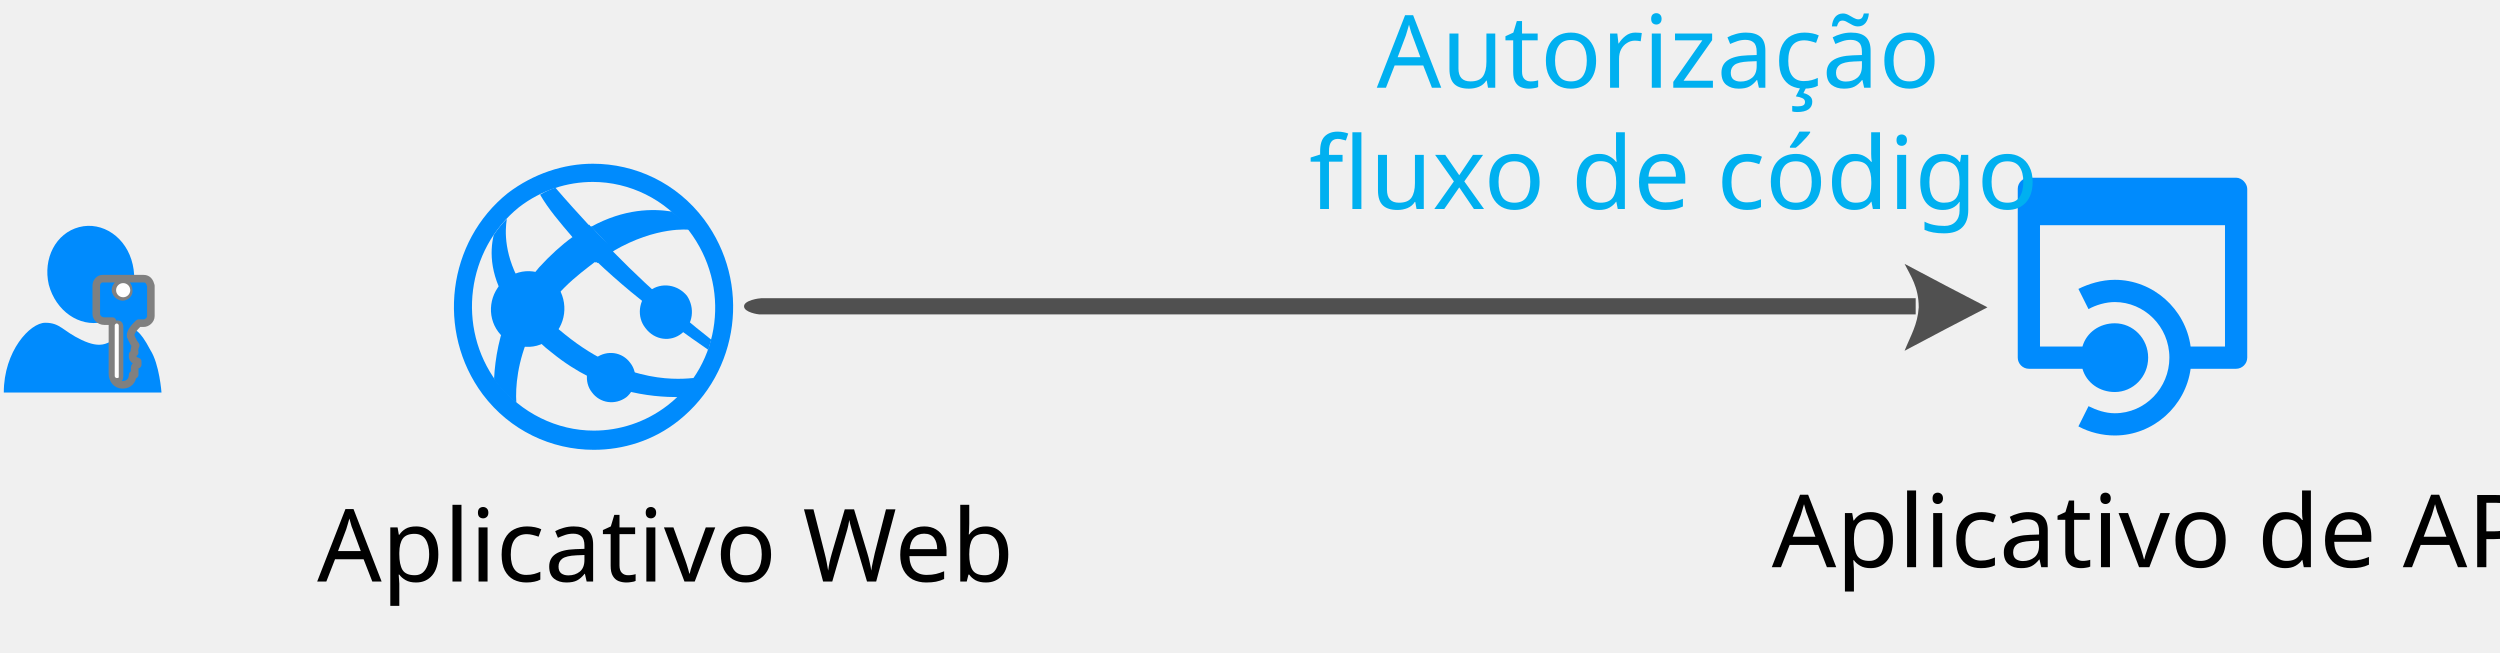
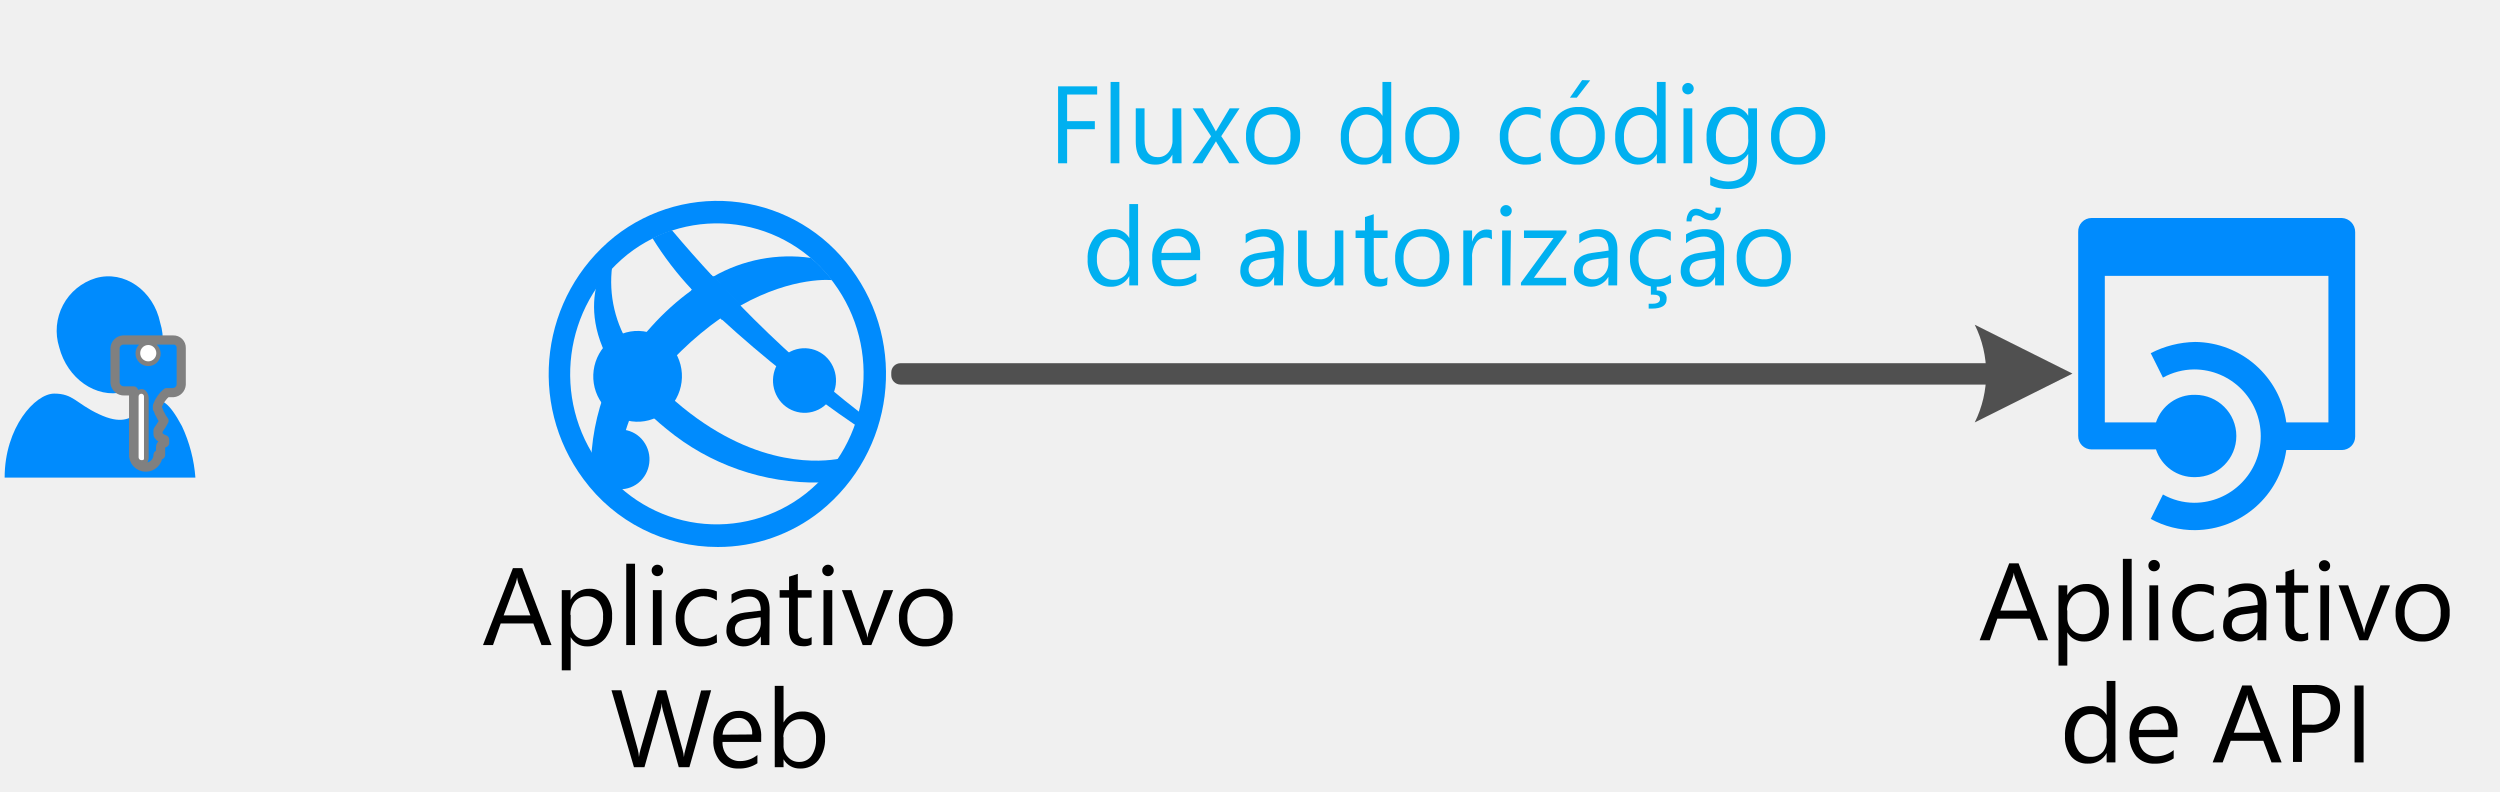
- <svg xmlns="http://www.w3.org/2000/svg" xmlns:ns1="http://schemas.microsoft.com/visio/2003/SVGExtensions/" version="1.1" x="0px" y="0px" viewBox="0 0 247.3 64.5" style="enable-background:new 0 0 247.3 64.5;" xml:space="preserve">
-   <style type="text/css">
- 	.st0{fill-rule:evenodd;clip-rule:evenodd;fill:#008BFD;}
- 	.st1{fill-rule:evenodd;clip-rule:evenodd;fill:#505050;}
- 	
- 		.st2{fill-rule:evenodd;clip-rule:evenodd;fill:#008BFD;stroke:#808080;stroke-width:0.75;stroke-linecap:round;stroke-linejoin:round;stroke-miterlimit:3;}
- 	.st3{fill-rule:evenodd;clip-rule:evenodd;fill:#FFFFFF;}
- 	.st4{fill:#505050;}
- 	.st5{enable-background:new    ;}
- 	.st6{font-family:'Calibri';}
- 	.st7{font-size:10px;}
- 	.st8{fill:none;}
- 	.st9{fill:#00B0F0;}
- 	.st10{display:none;}
- 	.st11{display:inline;}
- </style>
-   <g id="shapes">
-     <g id="group1549-1_1_" transform="translate(43.141,-20.0036)">
-       <g id="group1550-2_1_">
-         <g id="shape1551-3_1_">
-           <path class="st0" d="M22.9,60.1c-2.2,1.7-4.8,2.5-7.3,2.5c-3.6,0-7.2-1.7-9.6-4.8c-4-5.4-3-13.1,2.2-17.3      c2.2-1.7,4.8-2.5,7.3-2.5c3.6,0,7.2,1.7,9.5,4.8C29.2,48.3,28.2,56,22.9,60.1z M26.5,41.7c-2.7-3.6-6.8-5.5-11-5.5      c-2.9,0-5.9,1-8.4,2.9C1.1,43.9,0,52.8,4.6,59c2.7,3.6,6.8,5.5,11,5.5c2.9,0,5.9-0.9,8.4-2.9C30,56.8,31.2,48,26.5,41.7z" />
-         </g>
-       </g>
-       <g id="group1552-5_1_" transform="translate(4.95554,-4.39536)">
-         <g id="group1553-6_1_" transform="translate(0.341805,-0.176482)">
-           <g id="group1554-7_1_" transform="translate(0.437248,3.2685E-13)">
-             <g id="shape1555-8_1_">
-               <path class="st0" d="M3.6,57.5c-0.8-0.8-1.4-1.6-2-2.3C0.5,57.6,0.1,60.1,0,62c0.1,0.2,0.1,0.3,0.2,0.4c0.6,0.8,1.3,1.5,2,2        C2.1,62.9,2.3,60.3,3.6,57.5z" />
-             </g>
-           </g>
-           <g id="shape1556-10_1_" transform="translate(3.29213,-8.97695)">
-             <path class="st0" d="M4.9,57c-1.1,0.8-2.2,1.8-3.3,3C1,60.7,0.5,61.4,0,62.1c0.5,0.8,1.1,1.6,1.9,2.5c0.6-0.9,1.3-1.7,2.2-2.6       c1.1-1.1,2.2-1.9,3.1-2.6C6.4,58.6,5.7,57.8,4.9,57z" />
-           </g>
-           <g id="group1557-12_1_" transform="translate(9.93516,-15.1958)">
-             <g id="shape1558-13_1_">
-               <path class="st0" d="M9.8,62.5c-0.5-0.7-1.1-1.3-1.7-1.8c-1.9-0.3-4.7-0.3-8,1.5c0.8,0.8,1.5,1.6,2.2,2.4        C6.6,62.1,9.8,62.5,9.8,62.5z" />
-             </g>
-           </g>
-           <g id="group1559-15_1_" transform="translate(1.10162E-13,-9.38012)">
-             <g id="shape1560-16_1_">
-               <path class="st0" d="M2.1,64.5c0.3-0.7,0.7-1.4,1.2-2.1c-1.9-3.1-1.8-5.6-1.6-6.8c-0.5,0.5-0.9,1-1.3,1.6        C0,58.9,0,61.4,2.1,64.5z" />
-             </g>
-           </g>
-           <g id="group1561-18_1_" transform="translate(4.05148,-0.740211)">
-             <g id="shape1562-19_1_">
-               <path class="st0" d="M3.4,58.4c-0.9-0.7-1.6-1.4-2.3-2.1c-0.5,0.7-0.8,1.3-1.1,2c0.6,0.6,1.3,1.3,2.1,1.9        c4.9,4,9.8,4.4,12.6,4.4c0.2,0,1-1.2,1.5-1.9C15,62.8,9.7,63.5,3.4,58.4z" />
-             </g>
-           </g>
-           <g id="group1563-21_1_" transform="translate(2.10339,-7.03041)">
-             <g id="shape1564-22_1_">
-               <path class="st0" d="M0,62.2c0.5,0.8,1.1,1.5,2,2.4c0.3-0.6,0.7-1.3,1.1-2c-0.8-0.8-1.4-1.7-1.9-2.5C0.7,60.8,0.3,61.5,0,62.2        z" />
-             </g>
-           </g>
-           <g id="group1565-24_1_" transform="translate(10.5195,-5.3233)">
-             <g id="shape1566-25_1_">
-               <path class="st0" d="M0,55.7c4.5,4.3,9.8,7.9,11.1,8.8c0.1-0.3,0.2-0.7,0.3-1c-1.4-1.1-5.3-4.2-9.8-8.8        C1.1,55,0.6,55.3,0,55.7z" />
-             </g>
-           </g>
-           <g id="group1567-27_1_" transform="translate(4.98729,-16.4714)">
-             <g id="shape1568-28_1_">
-               <path class="st0" d="M4.9,63.4c-1.1-1.2-2.2-2.4-3.4-3.8C1,59.8,0.5,60,0,60.3c0.8,1.4,2,2.8,3.2,4.2        C3.8,64.1,4.4,63.7,4.9,63.4z" />
-             </g>
-           </g>
-           <g id="shape1569-30_1_" transform="translate(8.13763,-14.0503)">
-             <path class="st0" d="M1.9,61c-0.6,0.3-1.3,0.8-1.9,1.2c0.7,0.8,1.5,1.6,2.3,2.4c0.6-0.4,1.3-0.9,1.9-1.2       C3.4,62.6,2.6,61.8,1.9,61z" />
-           </g>
-           <g id="shape1570-32_1_" transform="translate(8.1369,-14.0039)">
-             <path class="st0" d="M1.7,60.8C1.1,61.1,0.6,61.5,0,62c0.7,0.8,1.7,1.8,2.5,2.6c0.6-0.4,1-0.8,1.6-1.1       C3.4,62.7,2.4,61.7,1.7,60.8z" />
-           </g>
-         </g>
-         <g id="group1571-34_1_" transform="translate(14.8617,-6.23662)">
-           <g id="shape1572-35_1_">
-             <path class="st0" d="M1.3,59.4C0.2,60.3,0,62,0.9,63.1c0.9,1.2,2.5,1.4,3.6,0.5c1.1-0.9,1.3-2.5,0.5-3.7       C4.1,58.8,2.5,58.5,1.3,59.4z" />
-           </g>
-         </g>
-         <g id="group1573-37_1_" transform="translate(9.65099,-2.13163E-13)">
-           <g id="shape1574-38_1_">
-             <path class="st0" d="M1.2,59.8c-1,0.8-1.2,2.4-0.4,3.4c0.8,1.1,2.3,1.3,3.4,0.5c1-0.8,1.2-2.4,0.4-3.4       C3.8,59.2,2.3,59,1.2,59.8z" />
-           </g>
-         </g>
-         <g id="group1575-40_1_" transform="translate(0,-5.36433)">
-           <g id="shape1576-41_1_">
-             <path class="st0" d="M1.9,57.4c-1.6,1.3-1.9,3.6-0.7,5.2c1.2,1.6,3.5,2,5.1,0.7S8.2,59.7,7,58C5.8,56.4,3.5,56.1,1.9,57.4z" />
-           </g>
-         </g>
-       </g>
-     </g>
-     <g id="shape1578-49_1_" transform="translate(214.796,-21.421)">
-       <path class="st0" d="M6.4,39h-20.5c-0.6,0-1.1,0.5-1.1,1.1v16.7c0,0.6,0.5,1.1,1.1,1.1h5.3c0.4,1.4,1.7,2.3,3.2,2.3    c1.8,0,3.3-1.5,3.3-3.4s-1.5-3.4-3.3-3.4c-1.5,0-2.8,0.9-3.2,2.3H-13v-12H5.3v12H1.9c-0.5-3.7-3.7-6.6-7.5-6.6    c-1.3,0-2.6,0.4-3.6,0.9l1,2c0.7-0.4,1.7-0.7,2.6-0.7c2.9,0,5.4,2.4,5.4,5.5c0,3-2.4,5.5-5.4,5.5c-0.9,0-1.8-0.3-2.6-0.7l-1,2    c1.1,0.6,2.4,0.9,3.6,0.9c3.8,0,7-2.9,7.5-6.6h4.5c0.6,0,1.1-0.5,1.1-1.1V40.1C7.5,39.6,7,39,6.4,39z" />
-     </g>
-     <g id="shape1579-52_1_" transform="translate(73.5133,-41.2635)">
-       <g transform="scale(-2.68,-2.68) ">
-         <g id="lend5_1_">
-           <path class="st1" d="M115,67.6l8,4l-8,4C116.3,73.1,116.3,70.1,115,67.6" />
-         </g>
-       </g>
-     </g>
-     <g id="group1580-58_1_" transform="translate(0.375,-25.6729)">
-       <g id="group1581-59_1_">
-         <g id="group1582-60_1_">
-           <g id="group1583-61_1_" transform="translate(3.8518,-6.4617)">
-             <g id="shape1584-62_1_">
-               <path class="st0" d="M3.6,54.6c-2.3,0.6-3.6,3.1-3,5.7c0.7,2.6,3,4.2,5.3,3.7c2.3-0.6,3.6-3.1,3-5.7C8.3,55.6,5.9,54,3.6,54.6        z" />
-             </g>
-           </g>
-           <g id="group1585-64_1_">
-             <g id="shape1586-65_1_">
-               <path class="st0" d="M12.4,58.2c-0.4,0-0.9,0.8-1.5,1.1c-0.7,0.3-1.3,0.9-3.2,0c-1.9-0.9-2.1-1.7-3.6-1.7        c-1.5,0-4.1,2.8-4.1,6.9h15.6c0,0-0.2-2.8-1.1-4.2C13.4,58.2,12.9,58.2,12.4,58.2z" />
-             </g>
-           </g>
-         </g>
-       </g>
-       <g id="group1587-67_1_" transform="translate(9.0485,-0.85947)">
-         <g id="shape1588-68_1_">
-           <path class="st2" d="M4.8,54.1H0.7c-0.3,0-0.6,0.3-0.6,0.7v2.8c0,0.3,0.3,0.7,0.8,0.7h0.8v5.2c0,0.6,0.4,1.1,1,1.1s1-0.4,1-1      c0.1,0,0.2,0,0.2,0s0-0.5,0-0.7c0-0.2,0.3-0.3,0.3-0.3v-0.3c-0.3-0.1-0.5-0.3-0.5-0.4v-0.3c0.1-0.1,0.2-0.2,0.2-0.2      C3.8,61.1,4,60.7,4,60.7s-0.3-0.4-0.3-0.5c-0.1-0.1-0.1-0.3-0.2-0.4v-0.2c0.1-0.5,0.8-1.1,0.8-1.1h0.5c0.3,0,0.7-0.3,0.7-0.7v-3      C5.4,54.4,5.2,54.1,4.8,54.1z M2.4,63.7c0,0.2,0,0.3-0.2,0.3C2,64,2,63.8,2,63.7v-4.8c0-0.2,0.1-0.3,0.2-0.3      c0.2,0,0.2,0.2,0.2,0.3V63.7z M2.7,55.9c-0.3,0-0.7-0.3-0.7-0.7c0-0.3,0.3-0.7,0.7-0.7c0.3,0,0.6,0.3,0.6,0.7      C3.4,55.5,3.1,55.9,2.7,55.9z" />
-         </g>
-         <g id="shape1589-70_1_" transform="translate(1.92482,-0.570755)">
-           <path class="st3" d="M0.2,64.5c-0.1,0-0.2-0.1-0.2-0.2v-5c0-0.1,0.1-0.2,0.2-0.2s0.2,0.1,0.2,0.2v5.1      C0.4,64.5,0.3,64.5,0.2,64.5z" />
-         </g>
-         <g id="shape1590-72_1_" transform="translate(2.05993,-8.66317)">
-           <ellipse class="st3" cx="0.7" cy="63.9" rx="0.7" ry="0.7" />
-         </g>
-       </g>
-     </g>
-     <path class="st4" d="M189.6,29.5c-46.6,0-111.7,0-114.3,0c-0.2,0-1.7,0.2-1.7,0.8c0,0.6,1.4,0.8,1.5,0.8c6.7,0,9.3,0,15.6,0   c6.5,0,13.4,0,19.9,0c6.4,0,12.5,0,18.9,0c6.5,0,13.1,0,19.6,0c7.8,0,12.7,0,19.1,0c6.5,0,13.4,0,19.9,0c0.5,0,0.9,0,1.4,0V29.5z" />
-     <g>
-       <path class="st4" d="M189.8,30.4c0-2-0.8-3.1-1.4-4.3c2.8,1.5,5.5,2.9,8.2,4.3c-2.7,1.4-5.4,2.8-8.2,4.3    C189,33.2,189.7,32.1,189.8,30.4z" />
-     </g>
-   </g>
-   <g id="txt">
-     <g id="group1549-1_2_" transform="translate(43.141,-20.0036)">
-       <g id="shape1549-43_2_">
-         <text transform="matrix(1 0 0 1 -11.7661 77.53)" class="st5 st6 st7">Aplicativo Web<ns1:paragraph ns1:horizAlign="1" />
-           <ns1:tabList />
-         </text>
-       </g>
-     </g>
-     <g id="shape1578-49_2_" transform="translate(214.796,-21.421)">
-       <text transform="matrix(1 0 0 1 -39.5303 77.53)" class="st5 st6 st7">Aplicativo de API<ns1:paragraph ns1:horizAlign="1" />
-         <ns1:tabList />
-       </text>
-     </g>
-     <rect x="123.6" y="1.9" class="st8" width="73.6" height="21.6" />
-     <text transform="matrix(1 0 0 1 136.1927 8.6768)">
-       <tspan x="0" y="0" class="st9 st6 st7">Autorização</tspan>
-       <tspan x="-6.7" y="12" class="st9 st6 st7">fluxo de código</tspan>
-     </text>
-   </g>
-   <g id="source" class="st10">
-     <g class="st11">
-       <g id="group1549-1" transform="translate(43.141,-20.0036)">
-         <g id="group1550-2">
-           <g id="shape1551-3">
-             <path class="st0" d="M22.9,60.1c-2.2,1.7-4.8,2.5-7.3,2.5c-3.6,0-7.2-1.7-9.6-4.8c-4-5.4-3-13.1,2.2-17.3       c2.2-1.7,4.8-2.5,7.3-2.5c3.6,0,7.2,1.7,9.5,4.8C29.2,48.3,28.2,56,22.9,60.1z M26.5,41.7c-2.7-3.6-6.8-5.5-11-5.5       c-2.9,0-5.9,1-8.4,2.9C1.1,43.9,0,52.8,4.6,59c2.7,3.6,6.8,5.5,11,5.5c2.9,0,5.9-0.9,8.4-2.9C30,56.8,31.2,48,26.5,41.7z" />
-           </g>
-         </g>
-         <g id="group1552-5" transform="translate(4.95554,-4.39536)">
-           <g id="group1553-6" transform="translate(0.341805,-0.176482)">
-             <g id="group1554-7" transform="translate(0.437248,3.2685E-13)">
-               <g id="shape1555-8">
-                 <path class="st0" d="M3.6,57.5c-0.8-0.8-1.4-1.6-2-2.3C0.5,57.6,0.1,60.1,0,62c0.1,0.2,0.1,0.3,0.2,0.4c0.6,0.8,1.3,1.5,2,2         C2.1,62.9,2.3,60.3,3.6,57.5z" />
-               </g>
-             </g>
-             <g id="shape1556-10" transform="translate(3.29213,-8.97695)">
-               <path class="st0" d="M4.9,57c-1.1,0.8-2.2,1.8-3.3,3C1,60.7,0.5,61.4,0,62.1c0.5,0.8,1.1,1.6,1.9,2.5c0.6-0.9,1.3-1.7,2.2-2.6        c1.1-1.1,2.2-1.9,3.1-2.6C6.4,58.6,5.7,57.8,4.9,57z" />
-             </g>
-             <g id="group1557-12" transform="translate(9.93516,-15.1958)">
-               <g id="shape1558-13">
-                 <path class="st0" d="M9.8,62.5c-0.5-0.7-1.1-1.3-1.7-1.8c-1.9-0.3-4.7-0.3-8,1.5c0.8,0.8,1.5,1.6,2.2,2.4         C6.6,62.1,9.8,62.5,9.8,62.5z" />
-               </g>
-             </g>
-             <g id="group1559-15" transform="translate(1.10162E-13,-9.38012)">
-               <g id="shape1560-16">
-                 <path class="st0" d="M2.1,64.5c0.3-0.7,0.7-1.4,1.2-2.1c-1.9-3.1-1.8-5.6-1.6-6.8c-0.5,0.5-0.9,1-1.3,1.6         C0,58.9,0,61.4,2.1,64.5z" />
-               </g>
-             </g>
-             <g id="group1561-18" transform="translate(4.05148,-0.740211)">
-               <g id="shape1562-19">
-                 <path class="st0" d="M3.4,58.4c-0.9-0.7-1.6-1.4-2.3-2.1c-0.5,0.7-0.8,1.3-1.1,2c0.6,0.6,1.3,1.3,2.1,1.9         c4.9,4,9.8,4.4,12.6,4.4c0.2,0,1-1.2,1.5-1.9C15,62.8,9.7,63.5,3.4,58.4z" />
-               </g>
-             </g>
-             <g id="group1563-21" transform="translate(2.10339,-7.03041)">
-               <g id="shape1564-22">
-                 <path class="st0" d="M0,62.2c0.5,0.8,1.1,1.5,2,2.4c0.3-0.6,0.7-1.3,1.1-2c-0.8-0.8-1.4-1.7-1.9-2.5         C0.7,60.8,0.3,61.5,0,62.2z" />
-               </g>
-             </g>
-             <g id="group1565-24" transform="translate(10.5195,-5.3233)">
-               <g id="shape1566-25">
-                 <path class="st0" d="M0,55.7c4.5,4.3,9.8,7.9,11.1,8.8c0.1-0.3,0.2-0.7,0.3-1c-1.4-1.1-5.3-4.2-9.8-8.8         C1.1,55,0.6,55.3,0,55.7z" />
-               </g>
-             </g>
-             <g id="group1567-27" transform="translate(4.98729,-16.4714)">
-               <g id="shape1568-28">
-                 <path class="st0" d="M4.9,63.4c-1.1-1.2-2.2-2.4-3.4-3.8C1,59.8,0.5,60,0,60.3c0.8,1.4,2,2.8,3.2,4.2         C3.8,64.1,4.4,63.7,4.9,63.4z" />
-               </g>
-             </g>
-             <g id="shape1569-30" transform="translate(8.13763,-14.0503)">
-               <path class="st0" d="M1.9,61c-0.6,0.3-1.3,0.8-1.9,1.2c0.7,0.8,1.5,1.6,2.3,2.4c0.6-0.4,1.3-0.9,1.9-1.2        C3.4,62.6,2.6,61.8,1.9,61z" />
-             </g>
-             <g id="shape1570-32" transform="translate(8.1369,-14.0039)">
-               <path class="st0" d="M1.7,60.8C1.1,61.1,0.6,61.5,0,62c0.7,0.8,1.7,1.8,2.5,2.6c0.6-0.4,1-0.8,1.6-1.1        C3.4,62.7,2.4,61.7,1.7,60.8z" />
-             </g>
-           </g>
-           <g id="group1571-34" transform="translate(14.8617,-6.23662)">
-             <g id="shape1572-35">
-               <path class="st0" d="M1.3,59.4C0.2,60.3,0,62,0.9,63.1c0.9,1.2,2.5,1.4,3.6,0.5c1.1-0.9,1.3-2.5,0.5-3.7        C4.1,58.8,2.5,58.5,1.3,59.4z" />
-             </g>
-           </g>
-           <g id="group1573-37" transform="translate(9.65099,-2.13163E-13)">
-             <g id="shape1574-38">
-               <path class="st0" d="M1.2,59.8c-1,0.8-1.2,2.4-0.4,3.4c0.8,1.1,2.3,1.3,3.4,0.5c1-0.8,1.2-2.4,0.4-3.4        C3.8,59.2,2.3,59,1.2,59.8z" />
-             </g>
-           </g>
-           <g id="group1575-40" transform="translate(0,-5.36433)">
-             <g id="shape1576-41">
-               <path class="st0" d="M1.9,57.4c-1.6,1.3-1.9,3.6-0.7,5.2c1.2,1.6,3.5,2,5.1,0.7S8.2,59.7,7,58C5.8,56.4,3.5,56.1,1.9,57.4z" />
-             </g>
-           </g>
-         </g>
-         <g id="shape1549-43">
-           <text transform="matrix(1 0 0 1 -3.25 77.53)" class="st5 st6 st7">Aplicativo Web<ns1:paragraph ns1:horizAlign="1" />
-             <ns1:tabList />
-           </text>
-         </g>
-       </g>
-       <g id="shape1577-45" transform="translate(132.748,-42.5233)">
-         <rect x="0" y="44.5" class="st8" width="80.5" height="20" />
-         <text transform="matrix(1 0 0 1 12.44 51.52)" class="st9 st6 st7">Autorização</text>
-         <text transform="matrix(1 0 0 1 20.36 63.5201)" class="st9 st6 st7">fluxo de código</text>
-         <ns1:paragraph ns1:horizAlign="1" />
-         <ns1:tabList />
-       </g>
-       <g id="shape1578-49" transform="translate(214.796,-21.421)">
-         <path class="st0" d="M21.6,39H1.1C0.5,39,0,39.5,0,40.1v16.7C0,57.5,0.5,58,1.1,58h5.3c0.4,1.4,1.7,2.3,3.2,2.3     c1.8,0,3.3-1.5,3.3-3.4s-1.5-3.4-3.3-3.4c-1.5,0-2.8,0.9-3.2,2.3H2.2v-12h18.3v12H17c-0.5-3.7-3.7-6.6-7.5-6.6     c-1.3,0-2.5,0.4-3.6,0.9l1,2c0.7-0.4,1.7-0.7,2.6-0.7c2.9,0,5.4,2.4,5.4,5.5c0,3-2.4,5.5-5.4,5.5c-0.9,0-1.8-0.3-2.6-0.7l-1,2     c1.1,0.6,2.4,0.9,3.6,0.9c3.8,0,7-2.9,7.5-6.6h4.5c0.6,0,1.1-0.5,1.1-1.1V40.1C22.7,39.6,22.2,39,21.6,39z" />
-         <text transform="matrix(1 0 0 1 -4.67 77.53)" class="st5 st6 st7">Aplicativo de API<ns1:paragraph ns1:horizAlign="1" />
-           <ns1:tabList />
-         </text>
-       </g>
-       <g id="shape1579-52" transform="translate(73.5133,-41.2635)">
-         <g transform="scale(-2.68,-2.68) ">
-           <g id="lend5">
-             <path class="st1" d="M132.8,67.6l8,4l-8,4C134.1,73.1,134.1,70.1,132.8,67.6" />
-           </g>
-         </g>
-       </g>
-       <g id="group1580-58" transform="translate(0.375,-25.6729)">
-         <g id="group1581-59">
-           <g id="group1582-60">
-             <g id="group1583-61" transform="translate(3.8518,-6.4617)">
-               <g id="shape1584-62">
-                 <path class="st0" d="M3.6,54.6c-2.3,0.6-3.6,3.1-3,5.7c0.7,2.6,3,4.2,5.3,3.7c2.3-0.6,3.6-3.1,3-5.7         C8.3,55.6,5.9,54,3.6,54.6z" />
-               </g>
-             </g>
-             <g id="group1585-64">
-               <g id="shape1586-65">
-                 <path class="st0" d="M12.4,58.2c-0.4,0-0.9,0.8-1.5,1.1c-0.7,0.3-1.3,0.9-3.2,0c-1.9-0.9-2.1-1.7-3.6-1.7         c-1.5,0-4.1,2.8-4.1,6.9h15.6c0,0-0.2-2.8-1.1-4.2C13.4,58.2,12.9,58.2,12.4,58.2z" />
-               </g>
-             </g>
-           </g>
-         </g>
-         <g id="group1587-67" transform="translate(9.0485,-0.85947)">
-           <g id="shape1588-68">
-             <path class="st2" d="M4.8,54.1H0.7c-0.3,0-0.6,0.3-0.6,0.7v2.8c0,0.3,0.3,0.7,0.8,0.7h0.8v5.2c0,0.6,0.4,1.1,1,1.1s1-0.4,1-1       c0.1,0,0.2,0,0.2,0s0-0.5,0-0.7c0-0.2,0.3-0.3,0.3-0.3v-0.3c-0.3-0.1-0.5-0.3-0.5-0.4v-0.3c0.1-0.1,0.2-0.2,0.2-0.2       C3.8,61.1,4,60.7,4,60.7s-0.3-0.4-0.3-0.5c-0.1-0.1-0.1-0.3-0.2-0.4v-0.2c0.1-0.5,0.8-1.1,0.8-1.1h0.5c0.3,0,0.7-0.3,0.7-0.7       v-3C5.4,54.4,5.2,54.1,4.8,54.1z M2.4,63.7c0,0.2,0,0.3-0.2,0.3C2,64,2,63.8,2,63.7v-4.8c0-0.2,0.1-0.3,0.2-0.3       c0.2,0,0.2,0.2,0.2,0.3V63.7z M2.7,55.9c-0.3,0-0.7-0.3-0.7-0.7c0-0.3,0.3-0.7,0.7-0.7c0.3,0,0.6,0.3,0.6,0.7       C3.4,55.5,3.1,55.9,2.7,55.9z" />
-           </g>
-           <g id="shape1589-70" transform="translate(1.92482,-0.570755)">
-             <path class="st3" d="M0.2,64.5c-0.1,0-0.2-0.1-0.2-0.2v-5c0-0.1,0.1-0.2,0.2-0.2s0.2,0.1,0.2,0.2v5.1       C0.4,64.5,0.3,64.5,0.2,64.5z" />
-           </g>
-           <g id="shape1590-72" transform="translate(2.05993,-8.66317)">
-             <ellipse class="st3" cx="0.7" cy="63.9" rx="0.7" ry="0.7" />
-           </g>
-         </g>
-       </g>
-     </g>
-   </g>
+ <svg xmlns="http://www.w3.org/2000/svg" width="204.71" height="64.78" viewBox="0 0 204.71 64.78">
+   <path d="M66,40.4a11.81,11.81,0,0,1-16.84-2.29,12.56,12.56,0,0,1,2.24-17.29,11.82,11.82,0,0,1,16.84,2.3A12.54,12.54,0,0,1,66,40.4ZM69.69,22a13.57,13.57,0,0,0-19.36-2.63,14.43,14.43,0,0,0-2.55,19.87,13.62,13.62,0,0,0,11,5.55,13.45,13.45,0,0,0,8.39-2.92A14.44,14.44,0,0,0,69.69,22Z" fill="#008bfd" fill-rule="evenodd" />
+   <path d="M52.06,33.18a17,17,0,0,1-2-2.35,18.28,18.28,0,0,0-1.66,6.88c.11.16.11.29.23.44a12.55,12.55,0,0,0,2,2.05A14.13,14.13,0,0,1,52.06,33.18Z" fill="#008bfd" fill-rule="evenodd" />
+   <path d="M56.67,23.74a21,21,0,0,0-3.33,3,15.71,15.71,0,0,0-1.61,2.05,15.42,15.42,0,0,0,1.9,2.46,16.32,16.32,0,0,1,2.2-2.56A26.47,26.47,0,0,1,59,26.06C58.16,25.3,57.38,24.53,56.67,23.74Z" fill="#008bfd" fill-rule="evenodd" />
+   <path d="M68.14,22.94a12,12,0,0,0-1.73-1.82,12.53,12.53,0,0,0-8,1.53c.76.84,1.51,1.63,2.24,2.36C65,22.58,68.14,22.94,68.14,22.94Z" fill="#008bfd" fill-rule="evenodd" />
+   <path d="M50.54,30.63a19.82,19.82,0,0,1,1.19-2.06,9.84,9.84,0,0,1-1.6-6.79,13.09,13.09,0,0,0-1.29,1.6C48.46,25,48.44,27.55,50.54,30.63Z" fill="#008bfd" fill-rule="evenodd" />
+   <path d="M55.9,33.36a21.6,21.6,0,0,1-2.27-2.14,14.25,14.25,0,0,0-1.14,2,23.54,23.54,0,0,0,2.09,1.91,19.12,19.12,0,0,0,12.56,4.38,9,9,0,0,0,1.54-1.94C67.45,37.78,62.19,38.47,55.9,33.36Z" fill="#008bfd" fill-rule="evenodd" />
+   <path d="M50.54,30.82a15.72,15.72,0,0,0,2,2.35,15.36,15.36,0,0,1,1.14-2,15.42,15.42,0,0,1-1.9-2.46A15.58,15.58,0,0,0,50.54,30.82Z" fill="#008bfd" fill-rule="evenodd" />
+   <path d="M59,26.06a97,97,0,0,0,11.15,8.82,9.82,9.82,0,0,0,.33-1.05A95.51,95.51,0,0,1,60.61,25Q59.82,25.46,59,26.06Z" fill="#008bfd" fill-rule="evenodd" />
+   <path d="M58.38,22.65q-1.65-1.77-3.36-3.8a10.05,10.05,0,0,0-1.59.66,26.3,26.3,0,0,0,3.24,4.22A17.22,17.22,0,0,1,58.38,22.65Z" fill="#008bfd" fill-rule="evenodd" />
+   <path d="M58.45,22.61a18.74,18.74,0,0,0-1.87,1.19c.72.78,1.45,1.59,2.25,2.35.57-.4,1.34-.88,1.87-1.18C60,24.24,59.21,23.45,58.45,22.61Z" fill="#008bfd" fill-rule="evenodd" />
+   <path d="M58.25,22.51a16.24,16.24,0,0,0-1.67,1.12c.72.79,1.74,1.81,2.54,2.57.57-.4,1.05-.8,1.58-1.11C60,24.37,59,23.34,58.25,22.51Z" fill="#008bfd" fill-rule="evenodd" />
+   <path d="M64.3,29.06a2.7,2.7,0,0,0-.48,3.7,2.56,2.56,0,0,0,3.63.51,2.72,2.72,0,0,0,.48-3.72A2.55,2.55,0,0,0,64.3,29.06Z" fill="#008bfd" fill-rule="evenodd" />
+   <path d="M49.34,35.67a2.52,2.52,0,0,0-.45,3.44,2.37,2.37,0,0,0,3.36.45,2.49,2.49,0,0,0,.44-3.43A2.36,2.36,0,0,0,49.34,35.67Z" fill="#008bfd" fill-rule="evenodd" />
+   <path d="M50,27.86a3.79,3.79,0,0,0-.68,5.21,3.58,3.58,0,0,0,5.1.7,3.8,3.8,0,0,0,.67-5.23A3.59,3.59,0,0,0,50,27.86Z" fill="#008bfd" fill-rule="evenodd" />
+   <path d="M191.76,17.85h-20.5A1.1,1.1,0,0,0,170.17,19V35.7a1.09,1.09,0,0,0,1.09,1.1h5.28a3.29,3.29,0,0,0,3.21,2.27,3.37,3.37,0,0,0,0-6.74,3.29,3.29,0,0,0-3.21,2.26h-4.19v-12h18.31v12h-3.45A7.61,7.61,0,0,0,179.75,28a8.25,8.25,0,0,0-3.64.92l1,2a5.39,5.39,0,0,1,2.55-.67,5.46,5.46,0,0,1,0,10.92,5.28,5.28,0,0,1-2.55-.68l-1,2a7.4,7.4,0,0,0,3.64.92,7.61,7.61,0,0,0,7.46-6.56h4.55a1.09,1.09,0,0,0,1.09-1.1V19A1.14,1.14,0,0,0,191.76,17.85Z" fill="#008bfd" fill-rule="evenodd" />
+   <path d="M161.7,26.59l8,4-8,4a9,9,0,0,0,0-8" fill="#505050" fill-rule="evenodd" />
+   <path d="M7.85,22.77a4.5,4.5,0,0,0-3,5.67c.66,2.55,3,4.21,5.27,3.66a4.49,4.49,0,0,0,3-5.66C12.57,23.77,10.16,22.11,7.85,22.77Z" fill="#008bfd" fill-rule="evenodd" />
+   <path d="M12.79,32.79c-.44,0-.88.77-1.54,1.11s-1.32.88-3.18,0S6,32.23,4.44,32.23.38,35,.38,39.11H16a12.05,12.05,0,0,0-1.1-4.21C13.77,32.79,13.23,32.79,12.79,32.79Z" fill="#008bfd" fill-rule="evenodd" />
+   <path d="M14.19,27.84H10.07a.71.71,0,0,0-.65.66v2.85a.73.73,0,0,0,.76.66h.76v5.15a1,1,0,0,0,1,1.09,1,1,0,0,0,1-1h.21v-.66c0-.22.33-.33.33-.33V36c-.33-.11-.54-.33-.54-.44v-.32L13.1,35a3.53,3.53,0,0,0,.33-.55,2.4,2.4,0,0,1-.33-.55c-.1-.11-.1-.33-.21-.44v-.22a2.52,2.52,0,0,1,.76-1.09h.54a.71.71,0,0,0,.65-.66v-3A.63.63,0,0,0,14.19,27.84ZM11.8,37.38c0,.22,0,.33-.21.33s-.22-.22-.22-.33V32.56c0-.22.11-.33.22-.33s.21.22.21.33Zm.33-7.78a.66.66,0,0,1,0-1.32.71.71,0,0,1,.65.66A.63.63,0,0,1,12.13,29.6Z" fill="#008bfd" stroke="gray" stroke-linecap="round" stroke-linejoin="round" stroke-width="0.75" fill-rule="evenodd" />
+   <path d="M11.57,37.68a.24.24,0,0,1-.22-.22v-5a.22.22,0,1,1,.44,0v5.1C11.79,37.68,11.68,37.68,11.57,37.68Z" fill="#fff" fill-rule="evenodd" />
+   <ellipse cx="12.14" cy="28.92" rx="0.66" ry="0.67" fill="#fff" />
+   <rect x="72.98" y="29.74" width="91.04" height="1.75" rx="0.76" ry="0.76" fill="#505050" />
+   <rect x="65.1" y="0.38" width="114.21" height="20" fill="none" />
+   <path d="M45.16,52.82h-.82l-.67-1.77H41l-.63,1.77h-.82L42,46.52h.76Zm-1.73-2.43-1-2.68a2.76,2.76,0,0,1-.09-.43h0a2.51,2.51,0,0,1-.1.43l-1,2.68Z" />
+   <path d="M46.73,52.17h0v2.72H46V48.32h.72v.79h0a1.69,1.69,0,0,1,1.55-.9,1.66,1.66,0,0,1,1.36.61,2.47,2.47,0,0,1,.49,1.62,2.79,2.79,0,0,1-.55,1.81,1.84,1.84,0,0,1-1.5.68A1.5,1.5,0,0,1,46.73,52.17Zm0-1.81V51a1.34,1.34,0,0,0,.36,1,1.2,1.2,0,0,0,.92.39,1.22,1.22,0,0,0,1-.5,2.29,2.29,0,0,0,.37-1.39A1.8,1.8,0,0,0,49,49.25a1.13,1.13,0,0,0-.94-.43,1.29,1.29,0,0,0-1,.44A1.63,1.63,0,0,0,46.71,50.36Z" />
+   <path d="M52,52.82h-.72V46.16H52Z" />
+   <path d="M53.83,47.18a.49.49,0,0,1-.33-.13.46.46,0,0,1-.14-.34.44.44,0,0,1,.14-.33.45.45,0,0,1,.33-.14.49.49,0,0,1,.34.14.43.43,0,0,1,.13.33.44.44,0,0,1-.13.33A.49.49,0,0,1,53.83,47.18Zm.35,5.64h-.72v-4.5h.72Z" />
+   <path d="M58.71,52.61a2.35,2.35,0,0,1-1.23.32,2,2,0,0,1-1.56-.63,2.29,2.29,0,0,1-.59-1.62A2.47,2.47,0,0,1,56,48.89a2.22,2.22,0,0,1,1.7-.68,2.49,2.49,0,0,1,1,.22v.74a1.9,1.9,0,0,0-1.08-.35,1.46,1.46,0,0,0-1.13.5,1.89,1.89,0,0,0-.44,1.29,1.77,1.77,0,0,0,.42,1.25,1.39,1.39,0,0,0,1.11.46,1.83,1.83,0,0,0,1.11-.39Z" />
+   <path d="M63,52.82H62.3v-.7h0a1.64,1.64,0,0,1-2.44.45,1.24,1.24,0,0,1-.38-.94c0-.85.5-1.34,1.49-1.47L62.3,50c0-.77-.31-1.15-.93-1.15a2.23,2.23,0,0,0-1.47.56v-.74a2.79,2.79,0,0,1,1.53-.43q1.59,0,1.59,1.68Zm-.72-2.28-1.09.15a1.78,1.78,0,0,0-.75.25.72.72,0,0,0-.26.63.68.68,0,0,0,.24.54.88.88,0,0,0,.62.21,1.18,1.18,0,0,0,.89-.38A1.34,1.34,0,0,0,62.3,51Z" />
+   <path d="M66.46,52.78a1.42,1.42,0,0,1-.67.14c-.79,0-1.18-.44-1.18-1.32V48.94h-.77v-.62h.77v-1.1l.72-.23v1.33h1.13v.62H65.33v2.53a1.09,1.09,0,0,0,.15.65.63.63,0,0,0,.51.19.75.75,0,0,0,.47-.15Z" />
+   <path d="M67.79,47.18a.48.48,0,0,1-.32-.13.42.42,0,0,1-.14-.34.4.4,0,0,1,.14-.33.45.45,0,0,1,.32-.14.46.46,0,0,1,.34.14.44.44,0,0,1,.14.33.45.45,0,0,1-.14.33A.46.46,0,0,1,67.79,47.18Zm.36,5.64h-.72v-4.5h.72Z" />
+   <path d="M73.14,48.32l-1.79,4.5h-.71l-1.7-4.5h.79l1.14,3.27a2.64,2.64,0,0,1,.16.63h0a2.61,2.61,0,0,1,.14-.61l1.19-3.29Z" />
+   <path d="M75.8,52.93a2,2,0,0,1-1.59-.64,2.29,2.29,0,0,1-.6-1.67,2.46,2.46,0,0,1,.62-1.77,2.24,2.24,0,0,1,1.67-.64,2,2,0,0,1,1.57.62A2.46,2.46,0,0,1,78,50.55a2.41,2.41,0,0,1-.61,1.73A2.15,2.15,0,0,1,75.8,52.93Zm0-4.11a1.39,1.39,0,0,0-1.1.47,2,2,0,0,0-.4,1.31,1.81,1.81,0,0,0,.41,1.26,1.36,1.36,0,0,0,1.09.46,1.31,1.31,0,0,0,1.07-.45,1.91,1.91,0,0,0,.38-1.29,1.94,1.94,0,0,0-.38-1.3A1.28,1.28,0,0,0,75.85,48.82Z" />
+   <path d="M58.23,56.52l-1.78,6.3h-.87l-1.29-4.61a2.52,2.52,0,0,1-.1-.64h0a3.44,3.44,0,0,1-.12.64l-1.3,4.61h-.86l-1.84-6.3h.81l1.34,4.83a3.29,3.29,0,0,1,.1.64h0a3.79,3.79,0,0,1,.13-.64l1.4-4.83h.7l1.34,4.87A2.88,2.88,0,0,1,56,62h0a3.07,3.07,0,0,1,.12-.61l1.29-4.85Z" />
+   <path d="M62.33,60.75H59.16a1.66,1.66,0,0,0,.4,1.16,1.4,1.4,0,0,0,1.06.41,2.22,2.22,0,0,0,1.4-.5v.68a2.65,2.65,0,0,1-1.57.43,1.92,1.92,0,0,1-1.5-.62,2.52,2.52,0,0,1-.54-1.72A2.48,2.48,0,0,1,59,58.88a1.93,1.93,0,0,1,1.48-.67,1.7,1.7,0,0,1,1.37.58,2.39,2.39,0,0,1,.48,1.58Zm-.74-.61a1.43,1.43,0,0,0-.3-1,1,1,0,0,0-.82-.35,1.16,1.16,0,0,0-.87.37,1.72,1.72,0,0,0-.44,1Z" />
+   <path d="M64.16,62.17h0v.65h-.72V56.16h.72v3h0a1.71,1.71,0,0,1,1.56-.9,1.65,1.65,0,0,1,1.35.61,2.47,2.47,0,0,1,.49,1.62A2.79,2.79,0,0,1,67,62.25a1.82,1.82,0,0,1-1.5.68A1.5,1.5,0,0,1,64.16,62.17Zm0-1.81V61a1.3,1.3,0,0,0,.37,1,1.19,1.19,0,0,0,.92.39,1.2,1.2,0,0,0,1-.5,2.29,2.29,0,0,0,.37-1.39,1.8,1.8,0,0,0-.34-1.18,1.14,1.14,0,0,0-.94-.43,1.27,1.27,0,0,0-1,.44A1.59,1.59,0,0,0,64.14,60.36Z" />
+   <path d="M167.71,52.43h-.82l-.66-1.77h-2.68l-.62,1.77h-.83l2.42-6.3h.77ZM166,50l-1-2.69a1.84,1.84,0,0,1-.1-.42h0a2.17,2.17,0,0,1-.1.42l-1,2.69Z" />
+   <path d="M169.28,51.78h0V54.5h-.72V47.93h.72v.79h0a1.7,1.7,0,0,1,1.56-.9,1.61,1.61,0,0,1,1.35.61,2.46,2.46,0,0,1,.49,1.61,2.75,2.75,0,0,1-.55,1.81,1.8,1.8,0,0,1-1.5.68A1.52,1.52,0,0,1,169.28,51.78Zm0-1.82v.63a1.32,1.32,0,0,0,.37.95,1.19,1.19,0,0,0,.92.39,1.2,1.2,0,0,0,1-.51,2.25,2.25,0,0,0,.37-1.39,1.84,1.84,0,0,0-.34-1.18,1.17,1.17,0,0,0-.94-.42,1.28,1.28,0,0,0-1,.44A1.61,1.61,0,0,0,169.26,50Z" />
+   <path d="M174.55,52.43h-.72V45.76h.72Z" />
+   <path d="M176.38,46.78a.44.44,0,0,1-.46-.46.45.45,0,0,1,.13-.34.44.44,0,0,1,.33-.13.47.47,0,0,1,.34.13.46.46,0,0,1,.14.34.45.45,0,0,1-.14.33A.47.47,0,0,1,176.38,46.78Zm.35,5.65H176v-4.5h.72Z" />
+   <path d="M181.26,52.22a2.34,2.34,0,0,1-1.23.31,2,2,0,0,1-1.55-.62,2.26,2.26,0,0,1-.6-1.63,2.5,2.5,0,0,1,.64-1.78,2.24,2.24,0,0,1,1.7-.68,2.32,2.32,0,0,1,1.05.22v.74a1.8,1.8,0,0,0-1.07-.35,1.47,1.47,0,0,0-1.14.49,1.89,1.89,0,0,0-.44,1.3,1.78,1.78,0,0,0,.42,1.25,1.45,1.45,0,0,0,1.11.46,1.78,1.78,0,0,0,1.11-.4Z" />
+   <path d="M185.57,52.43h-.72v-.71h0a1.64,1.64,0,0,1-2.43.46,1.23,1.23,0,0,1-.38-1c0-.84.49-1.33,1.48-1.47l1.35-.18c0-.77-.31-1.15-.93-1.15a2.18,2.18,0,0,0-1.46.55v-.74a2.78,2.78,0,0,1,1.52-.42q1.59,0,1.59,1.68Zm-.72-2.28-1.09.15a1.78,1.78,0,0,0-.75.25.72.72,0,0,0-.26.63.68.68,0,0,0,.24.54.9.9,0,0,0,.63.21,1.16,1.16,0,0,0,.88-.38,1.36,1.36,0,0,0,.35-.95Z" />
+   <path d="M189,52.38a1.35,1.35,0,0,1-.68.14c-.78,0-1.18-.44-1.18-1.31V48.54h-.77v-.61h.77v-1.1l.72-.24v1.34H189v.61h-1.14v2.54a1,1,0,0,0,.16.64.61.61,0,0,0,.51.2.78.78,0,0,0,.47-.15Z" />
+   <path d="M190.35,46.78a.44.44,0,0,1-.33-.13.45.45,0,0,1-.14-.33A.46.46,0,0,1,190,46a.48.48,0,0,1,.66,0,.42.42,0,0,1,.14.34.42.42,0,0,1-.14.33A.44.44,0,0,1,190.35,46.78Zm.35,5.65H190v-4.5h.72Z" />
+   <path d="M195.7,47.93l-1.8,4.5h-.7l-1.71-4.5h.79l1.14,3.27a2.64,2.64,0,0,1,.16.63h0a3.54,3.54,0,0,1,.14-.62l1.2-3.28Z" />
+   <path d="M198.35,52.53a2.08,2.08,0,0,1-1.59-.63,2.33,2.33,0,0,1-.6-1.67,2.43,2.43,0,0,1,.62-1.77,2.22,2.22,0,0,1,1.68-.64,2,2,0,0,1,1.57.62,2.49,2.49,0,0,1,.56,1.72,2.38,2.38,0,0,1-.61,1.72A2.1,2.1,0,0,1,198.35,52.53Zm.05-4.1a1.36,1.36,0,0,0-1.1.47,2,2,0,0,0-.4,1.3,1.82,1.82,0,0,0,.41,1.26,1.39,1.39,0,0,0,1.09.47,1.3,1.3,0,0,0,1.08-.46,2,2,0,0,0,.37-1.28,2,2,0,0,0-.37-1.31A1.33,1.33,0,0,0,198.4,48.43Z" />
+   <path d="M173.22,62.43h-.72v-.77h0a1.67,1.67,0,0,1-1.55.87,1.69,1.69,0,0,1-1.36-.6,2.52,2.52,0,0,1-.5-1.65,2.68,2.68,0,0,1,.56-1.79,1.87,1.87,0,0,1,1.5-.67,1.44,1.44,0,0,1,1.35.73h0V55.76h.72Zm-.72-2v-.66a1.28,1.28,0,0,0-.36-.92,1.17,1.17,0,0,0-.91-.38,1.25,1.25,0,0,0-1,.48,2.14,2.14,0,0,0-.38,1.34,1.94,1.94,0,0,0,.37,1.23,1.17,1.17,0,0,0,1,.45,1.24,1.24,0,0,0,1-.44A1.63,1.63,0,0,0,172.5,60.39Z" />
+   <path d="M178.3,60.36h-3.18a1.66,1.66,0,0,0,.41,1.16,1.4,1.4,0,0,0,1.06.41,2.2,2.2,0,0,0,1.4-.51v.68a2.61,2.61,0,0,1-1.57.43,1.89,1.89,0,0,1-1.5-.61,2.53,2.53,0,0,1-.54-1.73,2.44,2.44,0,0,1,.59-1.71,1.92,1.92,0,0,1,1.48-.66,1.71,1.71,0,0,1,1.37.57A2.4,2.4,0,0,1,178.3,60Zm-.74-.61a1.47,1.47,0,0,0-.3-1,1,1,0,0,0-.82-.34,1.19,1.19,0,0,0-.87.36,1.68,1.68,0,0,0-.44,1Z" />
+   <path d="M186.83,62.43H186l-.67-1.77h-2.67L182,62.43h-.82l2.42-6.3h.76ZM185.1,60l-1-2.69a2.85,2.85,0,0,1-.09-.42h0a2.17,2.17,0,0,1-.1.42l-1,2.69Z" />
+   <path d="M188.49,60v2.39h-.73v-6.3h1.73a2.26,2.26,0,0,1,1.56.49,1.76,1.76,0,0,1,.56,1.39,1.91,1.91,0,0,1-.62,1.46,2.37,2.37,0,0,1-1.67.57Zm0-3.25v2.59h.78a1.71,1.71,0,0,0,1.16-.35,1.25,1.25,0,0,0,.41-1c0-.83-.5-1.25-1.48-1.25Z" />
+   <path d="M193.54,62.43h-.74v-6.3h.74Z" />
+   <path d="M89.84,7.74H87.38V9.92h2.27v.66H87.38v2.79h-.74V7.07h3.2Z" fill="#00b0f0" />
+   <path d="M91.66,13.37h-.72V6.71h.72Z" fill="#00b0f0" />
+   <path d="M96.75,13.37H96v-.71h0a1.5,1.5,0,0,1-1.39.82c-1.08,0-1.61-.64-1.61-1.92V8.87h.72v2.58c0,.94.36,1.42,1.09,1.42a1.08,1.08,0,0,0,.86-.39,1.48,1.48,0,0,0,.34-1V8.87h.72Z" fill="#00b0f0" />
+   <path d="M101.5,8.87,100,11.15l1.49,2.22h-.84l-.88-1.46a3.08,3.08,0,0,1-.2-.34h0s-.08.14-.21.34l-.9,1.46h-.83l1.54-2.21L97.66,8.87h.84l.87,1.54.19.35h0l1.13-1.89Z" fill="#00b0f0" />
+   <path d="M104.22,13.48a2,2,0,0,1-1.59-.64,2.31,2.31,0,0,1-.6-1.67,2.46,2.46,0,0,1,.62-1.77,2.25,2.25,0,0,1,1.68-.64,2,2,0,0,1,1.57.62,2.51,2.51,0,0,1,.56,1.72,2.41,2.41,0,0,1-.61,1.73A2.13,2.13,0,0,1,104.22,13.48Zm0-4.11a1.39,1.39,0,0,0-1.1.47,2,2,0,0,0-.4,1.31,1.85,1.85,0,0,0,.41,1.26,1.38,1.38,0,0,0,1.09.46,1.33,1.33,0,0,0,1.08-.45,2,2,0,0,0,.37-1.29,2,2,0,0,0-.37-1.3A1.3,1.3,0,0,0,104.27,9.37Z" fill="#00b0f0" />
+   <path d="M113.92,13.37h-.72v-.76h0a1.66,1.66,0,0,1-1.55.87,1.69,1.69,0,0,1-1.35-.61,2.46,2.46,0,0,1-.51-1.64,2.72,2.72,0,0,1,.56-1.79,1.87,1.87,0,0,1,1.5-.68,1.45,1.45,0,0,1,1.35.73h0V6.71h.72Zm-.72-2v-.66a1.28,1.28,0,0,0-.36-.92,1.33,1.33,0,0,0-2,.1,2.09,2.09,0,0,0-.38,1.34,1.92,1.92,0,0,0,.36,1.23,1.19,1.19,0,0,0,1,.45,1.23,1.23,0,0,0,1-.44A1.62,1.62,0,0,0,113.2,11.33Z" fill="#00b0f0" />
+   <path d="M117.26,13.48a2,2,0,0,1-1.59-.64,2.31,2.31,0,0,1-.6-1.67,2.46,2.46,0,0,1,.62-1.77,2.24,2.24,0,0,1,1.67-.64,2,2,0,0,1,1.57.62,2.46,2.46,0,0,1,.57,1.72,2.41,2.41,0,0,1-.61,1.73A2.15,2.15,0,0,1,117.26,13.48Zm0-4.11a1.39,1.39,0,0,0-1.1.47,2,2,0,0,0-.4,1.31,1.81,1.81,0,0,0,.41,1.26,1.36,1.36,0,0,0,1.09.46,1.31,1.31,0,0,0,1.07-.45,1.91,1.91,0,0,0,.38-1.29,1.94,1.94,0,0,0-.38-1.3A1.28,1.28,0,0,0,117.31,9.37Z" fill="#00b0f0" />
+   <path d="M126.18,13.16a2.3,2.3,0,0,1-1.23.32,2,2,0,0,1-1.55-.63,2.29,2.29,0,0,1-.59-1.62,2.47,2.47,0,0,1,.64-1.79,2.22,2.22,0,0,1,1.7-.68,2.45,2.45,0,0,1,1,.22v.74a1.85,1.85,0,0,0-1.07-.35,1.44,1.44,0,0,0-1.13.5,1.84,1.84,0,0,0-.44,1.29,1.81,1.81,0,0,0,.41,1.25,1.43,1.43,0,0,0,1.12.46,1.78,1.78,0,0,0,1.1-.39Z" fill="#00b0f0" />
+   <path d="M129.15,13.48a2.07,2.07,0,0,1-1.59-.64,2.3,2.3,0,0,1-.59-1.67,2.46,2.46,0,0,1,.61-1.77,2.28,2.28,0,0,1,1.68-.64,2,2,0,0,1,1.57.62,2.46,2.46,0,0,1,.57,1.72,2.45,2.45,0,0,1-.61,1.73A2.15,2.15,0,0,1,129.15,13.48Zm.06-4.11a1.38,1.38,0,0,0-1.1.47,2,2,0,0,0-.41,1.31,1.85,1.85,0,0,0,.41,1.26,1.4,1.4,0,0,0,1.1.46,1.32,1.32,0,0,0,1.07-.45,2,2,0,0,0,.38-1.29,2,2,0,0,0-.38-1.3A1.3,1.3,0,0,0,129.21,9.37Zm1-2.79L129.11,8h-.56l1-1.44Z" fill="#00b0f0" />
+   <path d="M136.39,13.37h-.72v-.76h0a1.81,1.81,0,0,1-2.9.26,2.46,2.46,0,0,1-.51-1.64,2.72,2.72,0,0,1,.56-1.79,1.87,1.87,0,0,1,1.5-.68,1.45,1.45,0,0,1,1.35.73h0V6.71h.72Zm-.72-2v-.66a1.28,1.28,0,0,0-.36-.92,1.33,1.33,0,0,0-1.95.1,2.09,2.09,0,0,0-.38,1.34,1.92,1.92,0,0,0,.36,1.23,1.19,1.19,0,0,0,1,.45,1.24,1.24,0,0,0,1-.44A1.62,1.62,0,0,0,135.67,11.33Z" fill="#00b0f0" />
+   <path d="M138.22,7.73a.49.49,0,0,1-.33-.13.42.42,0,0,1-.14-.34.4.4,0,0,1,.14-.33.46.46,0,0,1,.66,0,.44.44,0,0,1,.14.33.48.48,0,0,1-.47.47Zm.35,5.64h-.72V8.87h.72Z" fill="#00b0f0" />
+   <path d="M143.87,13c0,1.65-.79,2.48-2.38,2.48a3.16,3.16,0,0,1-1.45-.32v-.72a3,3,0,0,0,1.45.42c1.1,0,1.66-.59,1.66-1.76v-.5h0a1.82,1.82,0,0,1-2.9.27,2.42,2.42,0,0,1-.51-1.62,2.78,2.78,0,0,1,.55-1.82,1.85,1.85,0,0,1,1.51-.68,1.47,1.47,0,0,1,1.35.73h0V8.87h.72Zm-.72-1.68v-.66a1.27,1.27,0,0,0-.37-.92,1.2,1.2,0,0,0-.9-.38,1.26,1.26,0,0,0-1,.49,2.16,2.16,0,0,0-.37,1.36,1.87,1.87,0,0,0,.36,1.2,1.17,1.17,0,0,0,1,.45,1.27,1.27,0,0,0,1-.43A1.64,1.64,0,0,0,143.15,11.33Z" fill="#00b0f0" />
+   <path d="M147.21,13.48a2.07,2.07,0,0,1-1.6-.64,2.35,2.35,0,0,1-.59-1.67,2.46,2.46,0,0,1,.62-1.77,2.24,2.24,0,0,1,1.67-.64,2,2,0,0,1,1.57.62,2.46,2.46,0,0,1,.57,1.72,2.41,2.41,0,0,1-.61,1.73A2.15,2.15,0,0,1,147.21,13.48Zm0-4.11a1.39,1.39,0,0,0-1.1.47,2,2,0,0,0-.4,1.31,1.81,1.81,0,0,0,.41,1.26,1.36,1.36,0,0,0,1.09.46,1.31,1.31,0,0,0,1.07-.45,2,2,0,0,0,.38-1.29,2,2,0,0,0-.38-1.3A1.28,1.28,0,0,0,147.26,9.37Z" fill="#00b0f0" />
+   <path d="M93.19,23.37h-.72v-.76h0a1.67,1.67,0,0,1-1.55.87,1.7,1.7,0,0,1-1.36-.61,2.45,2.45,0,0,1-.5-1.64,2.67,2.67,0,0,1,.56-1.79,1.84,1.84,0,0,1,1.5-.68,1.47,1.47,0,0,1,1.35.73h0V16.71h.72Zm-.72-2v-.66a1.28,1.28,0,0,0-.36-.92,1.21,1.21,0,0,0-.91-.38,1.25,1.25,0,0,0-1,.48,2.16,2.16,0,0,0-.38,1.34,1.92,1.92,0,0,0,.37,1.23,1.17,1.17,0,0,0,1,.45,1.24,1.24,0,0,0,1-.44A1.61,1.61,0,0,0,92.47,21.33Z" fill="#00b0f0" />
+   <path d="M98.27,21.3H95.09a1.66,1.66,0,0,0,.41,1.16,1.39,1.39,0,0,0,1.06.41,2.24,2.24,0,0,0,1.4-.5V23a2.61,2.61,0,0,1-1.57.44,1.89,1.89,0,0,1-1.5-.62,2.52,2.52,0,0,1-.54-1.72,2.44,2.44,0,0,1,.59-1.71,1.93,1.93,0,0,1,1.48-.67,1.72,1.72,0,0,1,1.37.58,2.39,2.39,0,0,1,.48,1.58Zm-.74-.61a1.43,1.43,0,0,0-.3-1,1,1,0,0,0-.82-.35,1.16,1.16,0,0,0-.87.37,1.65,1.65,0,0,0-.44,1Z" fill="#00b0f0" />
+   <path d="M105.05,23.37h-.72v-.7h0a1.52,1.52,0,0,1-1.39.81,1.49,1.49,0,0,1-1-.36,1.25,1.25,0,0,1-.38-.95c0-.84.5-1.33,1.49-1.46l1.35-.19c0-.77-.31-1.15-.93-1.15a2.28,2.28,0,0,0-1.47.55v-.73a2.79,2.79,0,0,1,1.53-.43q1.59,0,1.59,1.68Zm-.72-2.28-1.09.15a1.83,1.83,0,0,0-.76.25.83.83,0,0,0,0,1.17.92.92,0,0,0,.63.21,1.18,1.18,0,0,0,.89-.38,1.34,1.34,0,0,0,.35-.95Z" fill="#00b0f0" />
+   <path d="M110,23.37h-.72v-.71h0a1.48,1.48,0,0,1-1.38.82c-1.08,0-1.61-.64-1.61-1.92V18.87H107v2.58c0,.94.37,1.42,1.09,1.42a1.1,1.1,0,0,0,.87-.39,1.48,1.48,0,0,0,.34-1V18.87H110Z" fill="#00b0f0" />
+   <path d="M113.58,23.33a1.42,1.42,0,0,1-.67.14c-.79,0-1.18-.44-1.18-1.32V19.49H111v-.62h.77v-1.1l.72-.23v1.33h1.13v.62h-1.13V22a1.09,1.09,0,0,0,.15.65.63.63,0,0,0,.51.19.73.73,0,0,0,.47-.15Z" fill="#00b0f0" />
+   <path d="M116.43,23.48a2.07,2.07,0,0,1-1.6-.64,2.35,2.35,0,0,1-.59-1.67,2.46,2.46,0,0,1,.62-1.77,2.24,2.24,0,0,1,1.67-.64,2,2,0,0,1,1.57.62,2.46,2.46,0,0,1,.57,1.72,2.41,2.41,0,0,1-.61,1.73A2.15,2.15,0,0,1,116.43,23.48Zm0-4.11a1.39,1.39,0,0,0-1.1.47,2,2,0,0,0-.4,1.31,1.81,1.81,0,0,0,.41,1.26,1.36,1.36,0,0,0,1.09.46,1.31,1.31,0,0,0,1.07-.45,1.91,1.91,0,0,0,.38-1.29,1.94,1.94,0,0,0-.38-1.3A1.28,1.28,0,0,0,116.48,19.37Z" fill="#00b0f0" />
+   <path d="M122.17,19.6a.88.88,0,0,0-.55-.15.92.92,0,0,0-.77.44,2,2,0,0,0-.31,1.19v2.29h-.72v-4.5h.72v.93h0a1.51,1.51,0,0,1,.47-.74,1.07,1.07,0,0,1,.71-.27,1.23,1.23,0,0,1,.43.06Z" fill="#00b0f0" />
+   <path d="M123.32,17.73a.49.49,0,0,1-.33-.13.46.46,0,0,1-.14-.34.44.44,0,0,1,.14-.33.46.46,0,0,1,.66,0,.4.4,0,0,1,.14.33.42.42,0,0,1-.14.33A.45.45,0,0,1,123.32,17.73Zm.35,5.64H123v-4.5h.72Z" fill="#00b0f0" />
+   <path d="M128.27,19.08l-2.67,3.67h2.64v.62h-3.7v-.22l2.67-3.66h-2.42v-.62h3.48Z" fill="#00b0f0" />
+   <path d="M132.42,23.37h-.72v-.7h0a1.64,1.64,0,0,1-2.44.45,1.25,1.25,0,0,1-.38-.95c0-.84.5-1.33,1.49-1.46l1.35-.19c0-.77-.31-1.15-.93-1.15a2.28,2.28,0,0,0-1.47.55v-.73a2.84,2.84,0,0,1,1.53-.43q1.59,0,1.59,1.68Zm-.72-2.28-1.09.15a1.78,1.78,0,0,0-.75.25.72.72,0,0,0-.26.63.68.68,0,0,0,.24.54.88.88,0,0,0,.62.21,1.16,1.16,0,0,0,.89-.38,1.34,1.34,0,0,0,.35-.95Z" fill="#00b0f0" />
+   <path d="M136.84,23.16a2.3,2.3,0,0,1-1.23.32,2,2,0,0,1-1.55-.63,2.29,2.29,0,0,1-.59-1.62,2.47,2.47,0,0,1,.64-1.79,2.22,2.22,0,0,1,1.7-.68,2.45,2.45,0,0,1,1,.22v.74a1.85,1.85,0,0,0-1.07-.35,1.44,1.44,0,0,0-1.13.5,1.89,1.89,0,0,0-.44,1.29,1.81,1.81,0,0,0,.41,1.25,1.43,1.43,0,0,0,1.12.46,1.78,1.78,0,0,0,1.1-.39Zm-.37,1.34c0,.51-.41.77-1.21.77H135v-.4l.31,0c.41,0,.62-.13.62-.39s-.19-.35-.57-.35l-.18,0v-.8h.48v.46a1,1,0,0,1,.61.17A.6.6,0,0,1,136.47,24.5Z" fill="#00b0f0" />
+   <path d="M141.16,23.37h-.72v-.7h0a1.52,1.52,0,0,1-1.39.81,1.45,1.45,0,0,1-1.05-.36,1.25,1.25,0,0,1-.38-.95c0-.84.5-1.33,1.49-1.46l1.35-.19c0-.77-.31-1.15-.93-1.15a2.28,2.28,0,0,0-1.47.55v-.73a2.79,2.79,0,0,1,1.53-.43q1.59,0,1.59,1.68ZM140.91,17a1.29,1.29,0,0,1-.21.76.68.68,0,0,1-.57.29,1.5,1.5,0,0,1-.71-.23,1.18,1.18,0,0,0-.52-.19c-.26,0-.39.17-.39.5h-.41a1.25,1.25,0,0,1,.21-.76.7.7,0,0,1,.59-.28,1.28,1.28,0,0,1,.65.23,1.16,1.16,0,0,0,.56.19c.25,0,.37-.17.37-.51Zm-.47,4.13-1.09.15a1.83,1.83,0,0,0-.76.25.83.83,0,0,0,0,1.17.92.92,0,0,0,.63.21,1.18,1.18,0,0,0,.89-.38,1.34,1.34,0,0,0,.35-.95Z" fill="#00b0f0" />
+   <path d="M144.39,23.48a2.07,2.07,0,0,1-1.59-.64,2.3,2.3,0,0,1-.59-1.67,2.42,2.42,0,0,1,.62-1.77,2.24,2.24,0,0,1,1.67-.64,2,2,0,0,1,1.57.62,2.46,2.46,0,0,1,.57,1.72,2.45,2.45,0,0,1-.61,1.73A2.15,2.15,0,0,1,144.39,23.48Zm.06-4.11a1.38,1.38,0,0,0-1.1.47,2,2,0,0,0-.41,1.31,1.85,1.85,0,0,0,.41,1.26,1.4,1.4,0,0,0,1.1.46,1.32,1.32,0,0,0,1.07-.45,2,2,0,0,0,.38-1.29,2,2,0,0,0-.38-1.3A1.3,1.3,0,0,0,144.45,19.37Z" fill="#00b0f0" />
</svg>
